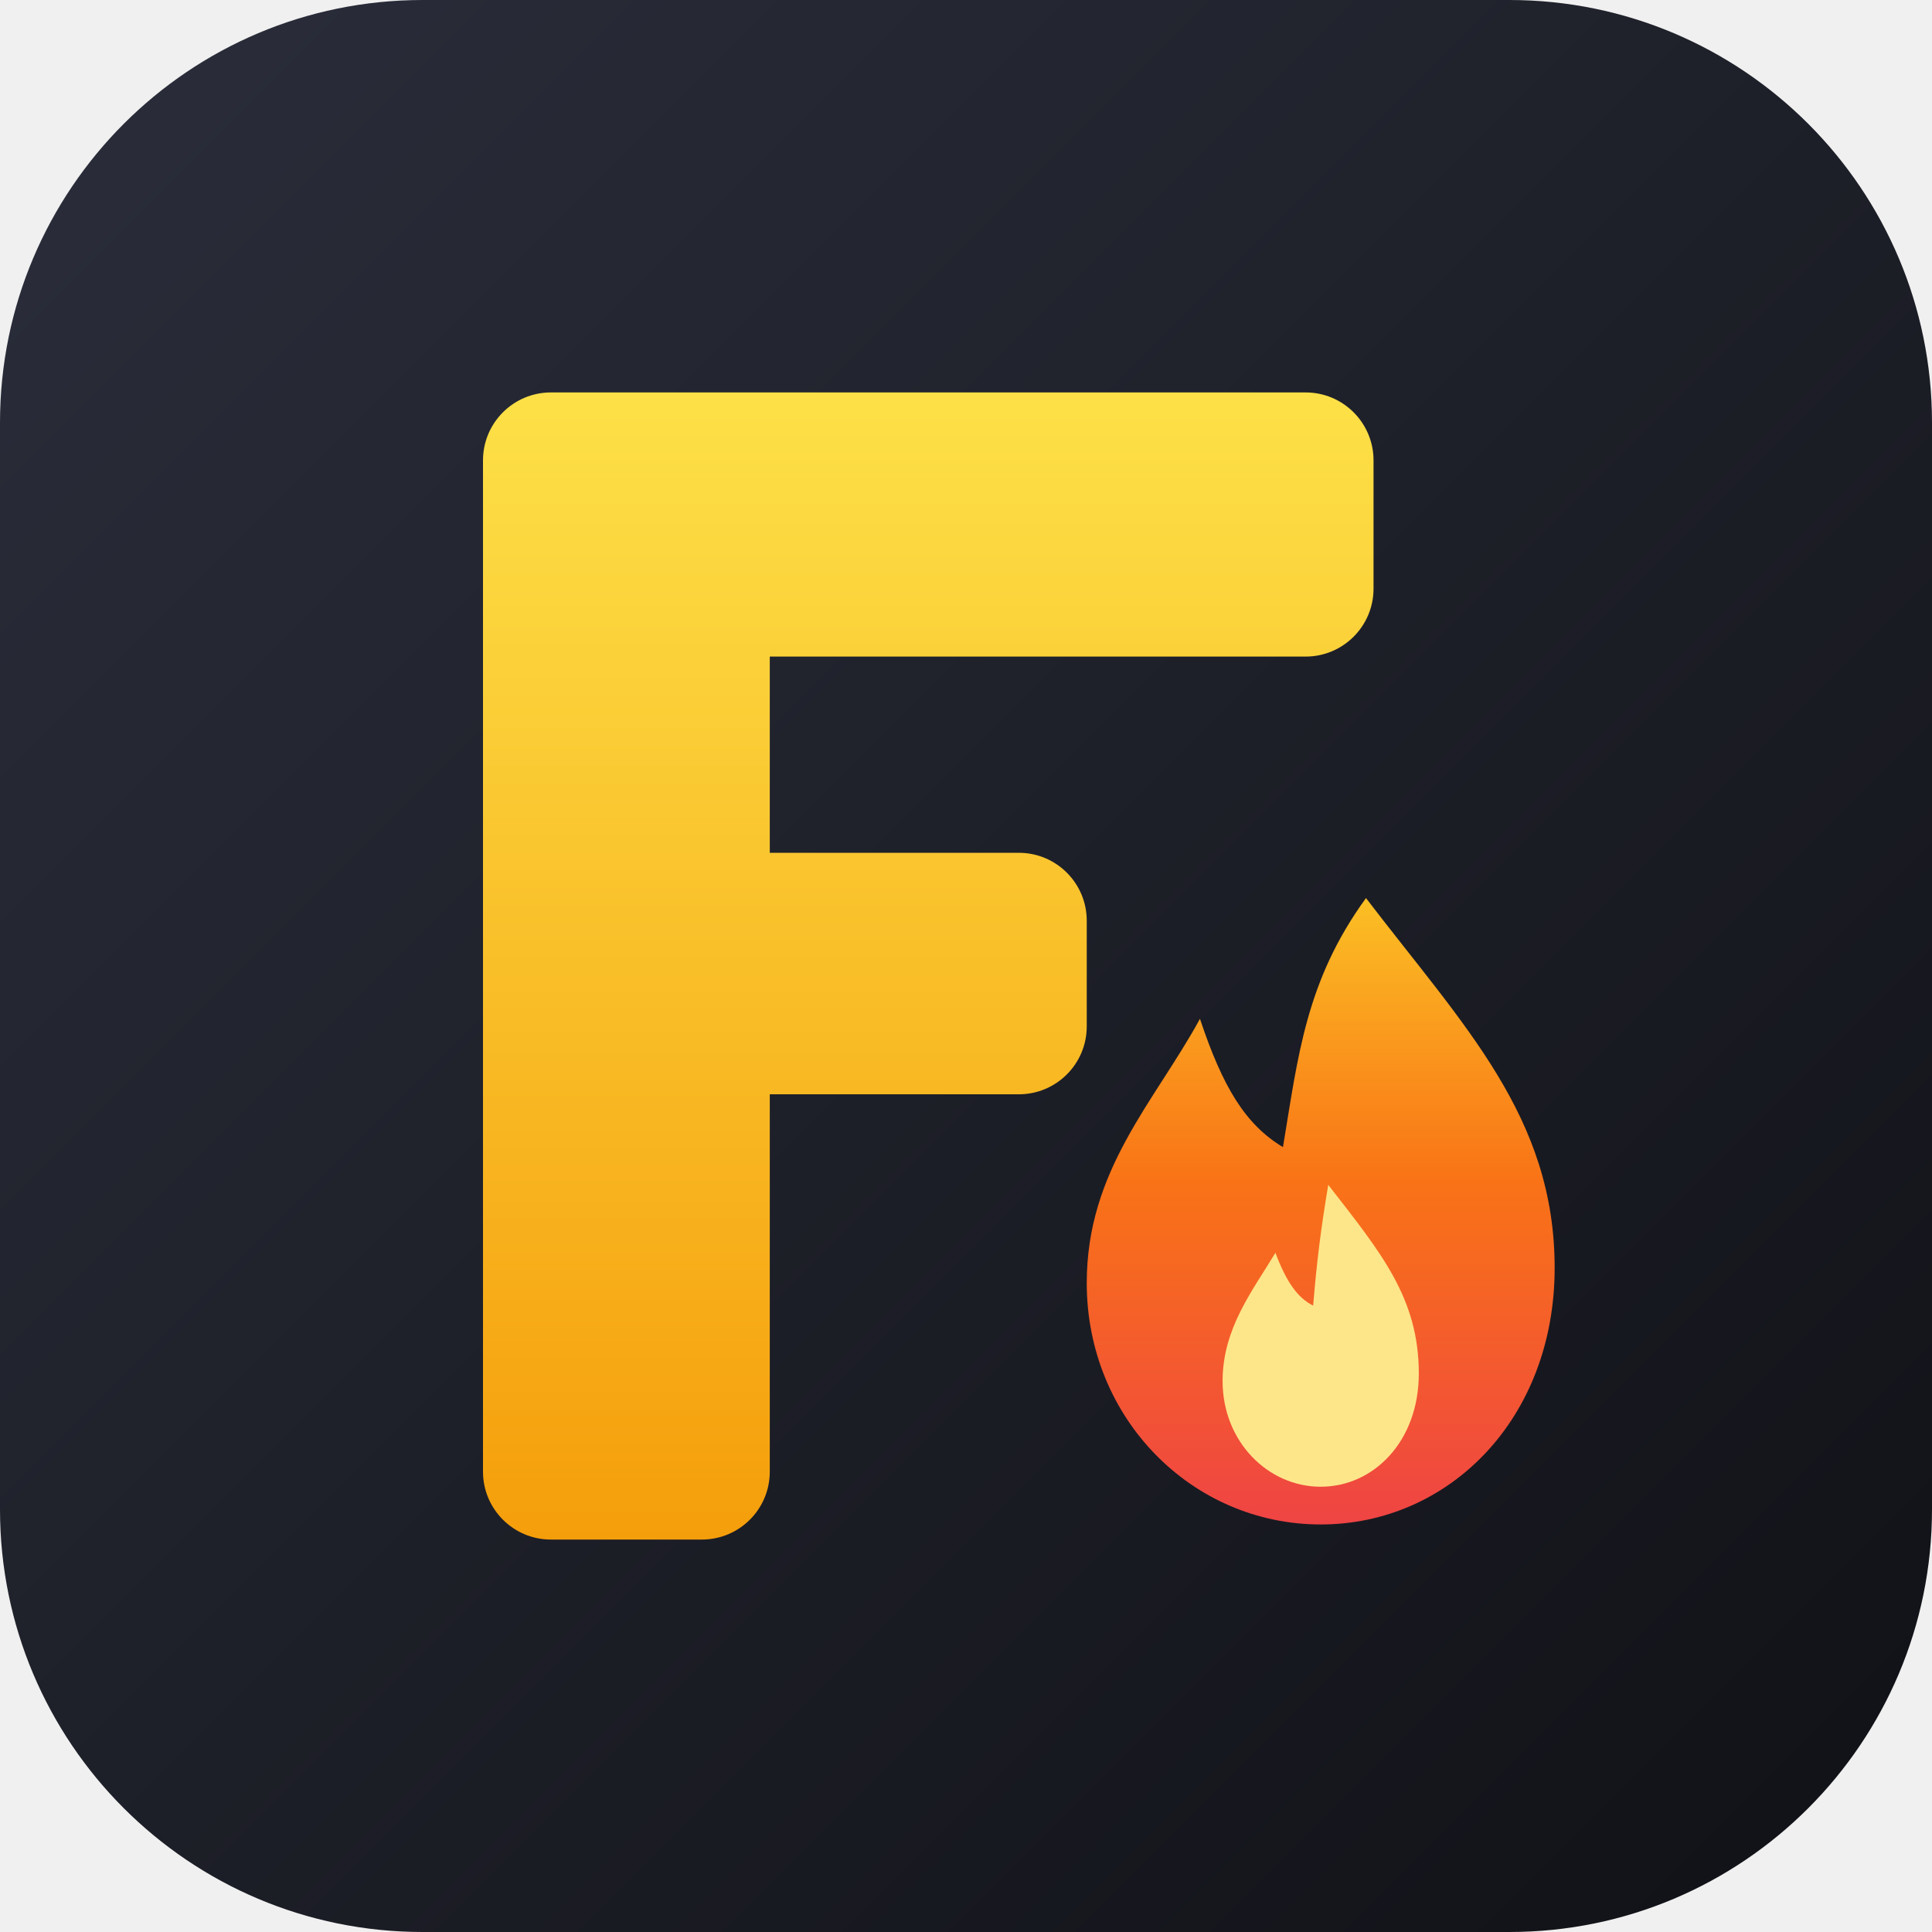
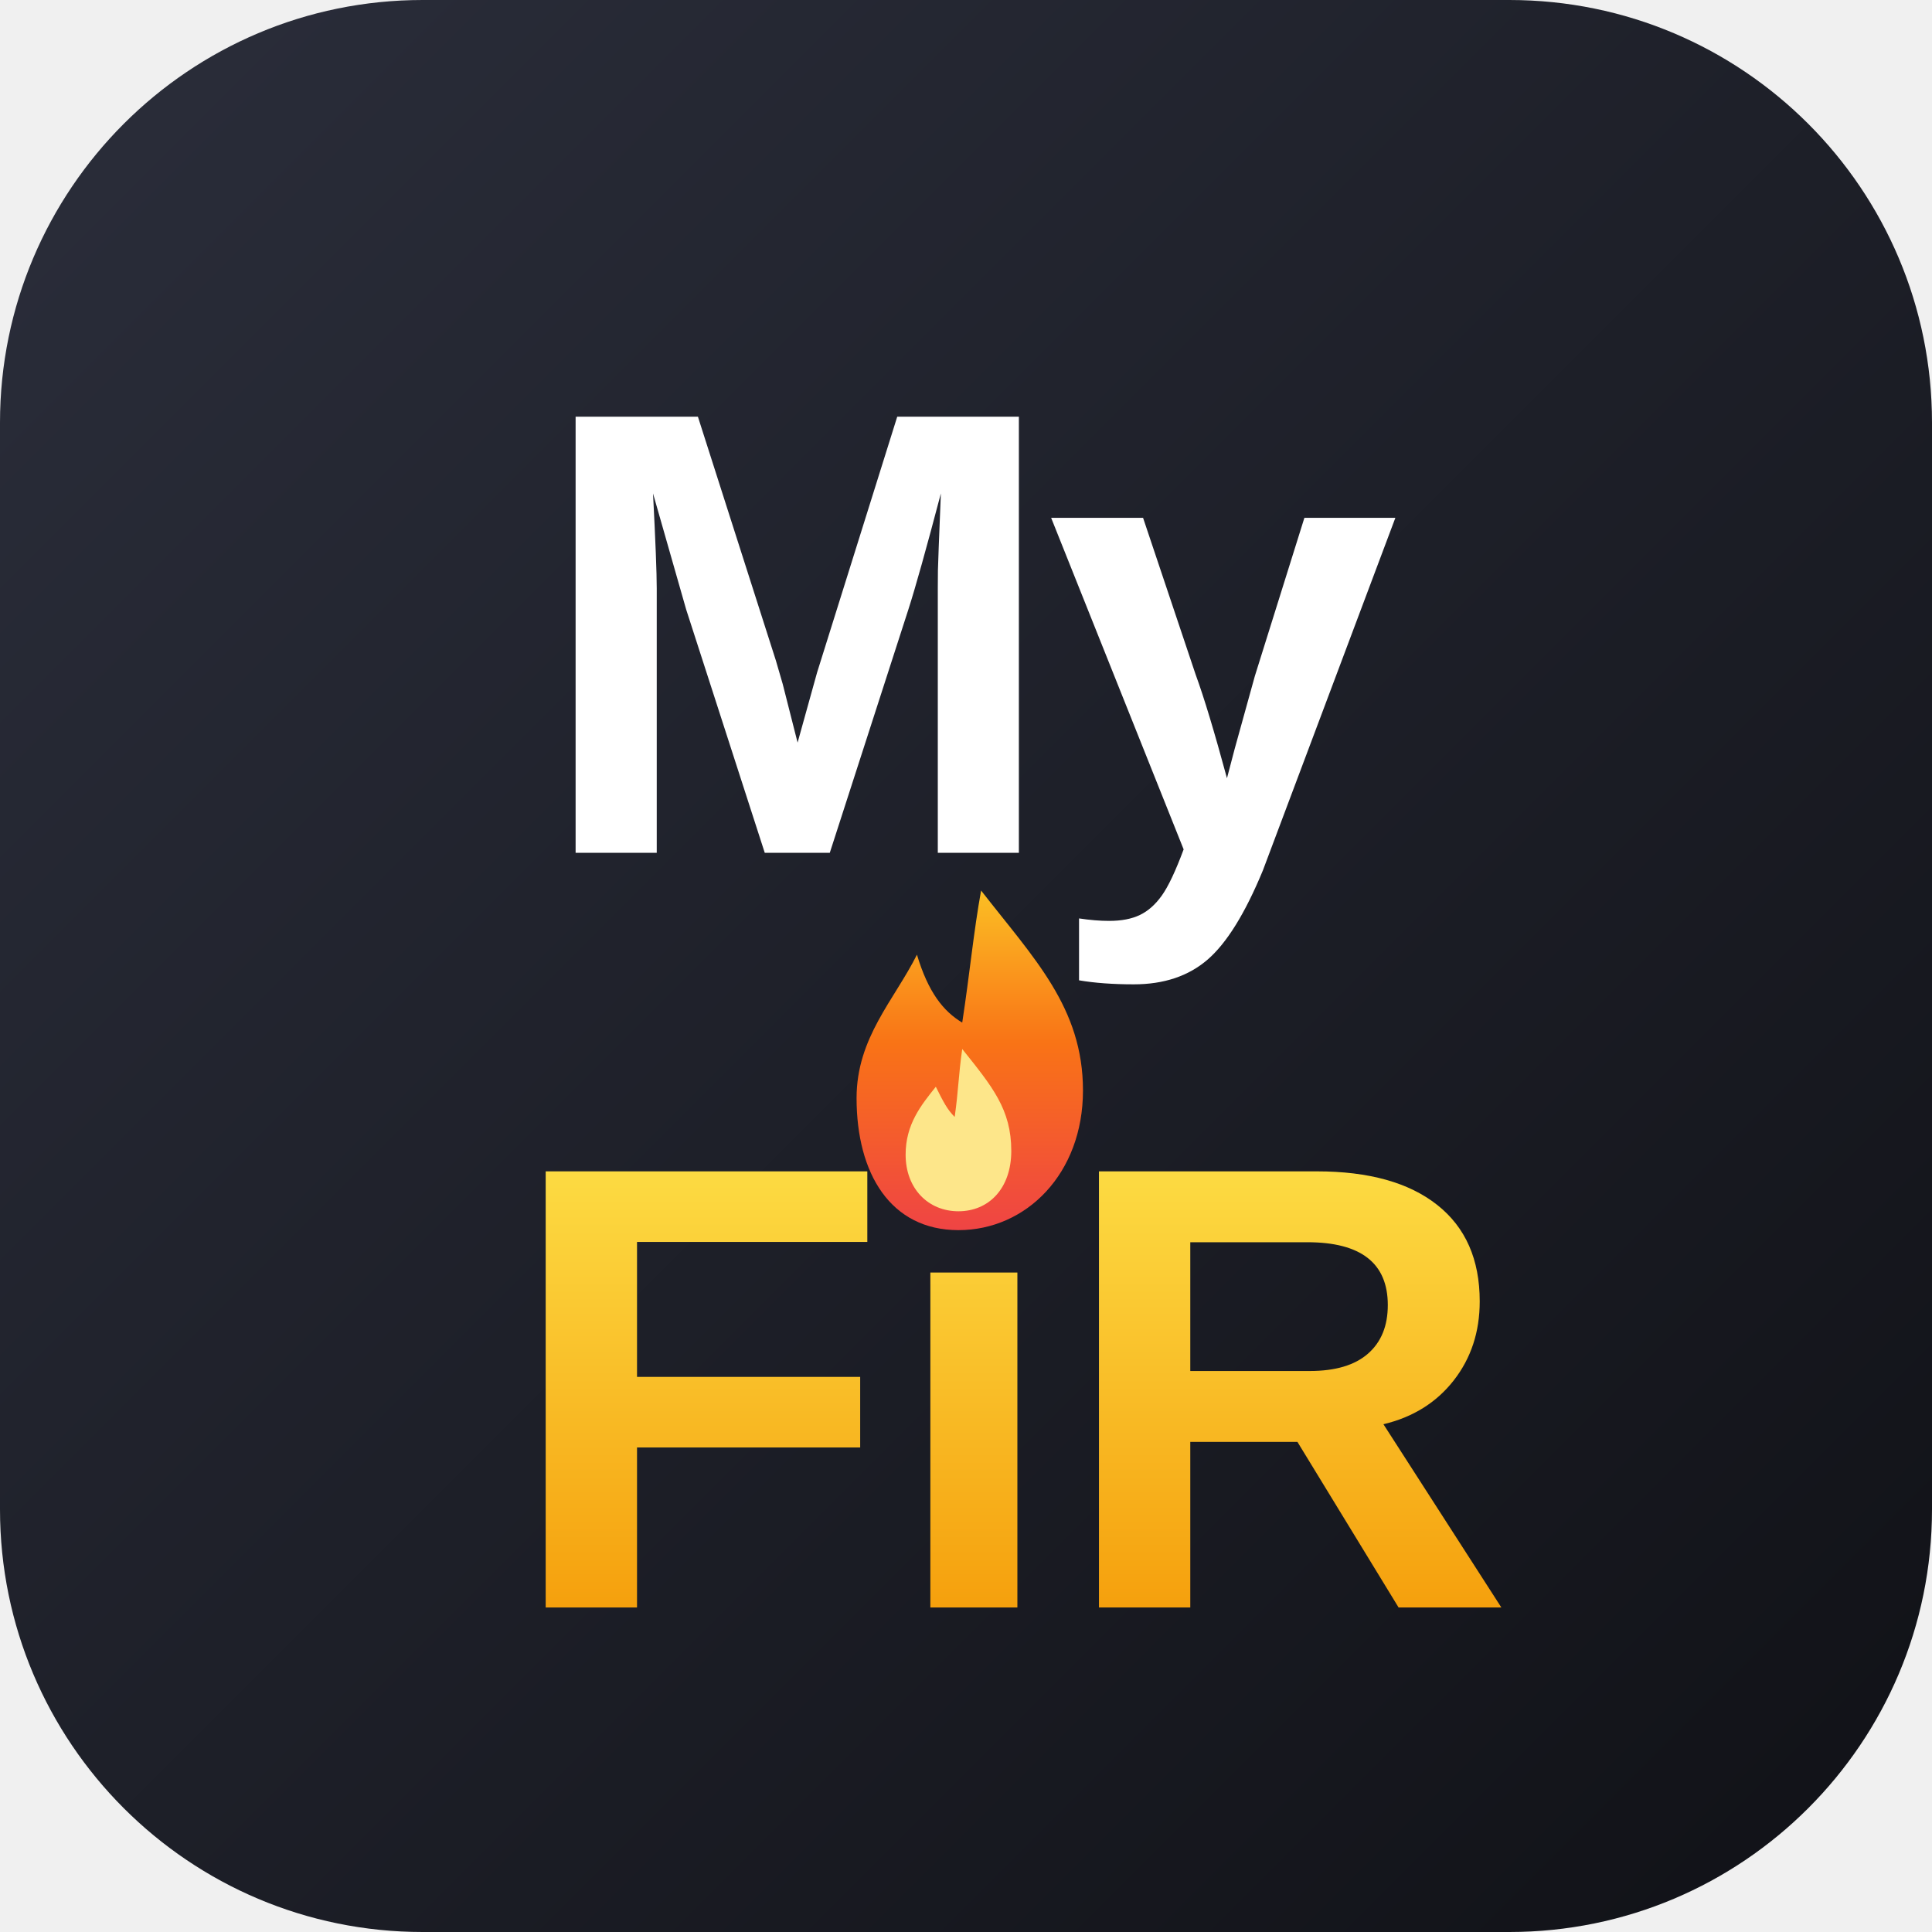
<svg xmlns="http://www.w3.org/2000/svg" viewBox="0 0 512 512">
  <defs>
    <linearGradient id="bg" x1="0" y1="0" x2="1" y2="1">
      <stop offset="0" stop-color="#2b2e3b" />
      <stop offset="1" stop-color="#101116" />
    </linearGradient>
-     <linearGradient id="gold" gradientUnits="userSpaceOnUse" x1="0" y1="104" x2="0" y2="408">
+     <linearGradient id="gold" gradientUnits="userSpaceOnUse" x1="0" y1="300" x2="0" y2="430">
      <stop offset="0" stop-color="#fde047" />
      <stop offset="1" stop-color="#f59e0b" />
    </linearGradient>
    <linearGradient id="fire" x1="0" y1="1" x2="0" y2="0">
      <stop offset="0" stop-color="#ef4444" />
      <stop offset=".55" stop-color="#f97316" />
      <stop offset="1" stop-color="#fbbf24" />
    </linearGradient>
  </defs>
  <rect width="512" height="512" rx="112" fill="url(#bg)" />
-   <path fill="url(#gold)" d="M146 104h200a18 18 0 0 1 18 18v34a18 18 0 0 1-18 18H204v52h66a18 18 0 0 1 18 18v28a18 18 0 0 1-18 18h-66v100a18 18 0 0 1-18 18h-40a18 18 0 0 1-18-18V122a18 18 0 0 1 18-18z" />
-   <path fill="url(#fire)" d="M362 238c26 34 50 58 50 98 0 40-28 68-62 68s-62-28-62-64c0-30 18-48 30-70 6 18 12 28 22 34 4-24 6-44 22-66z" />
-   <path fill="#fde68a" d="M352 314c14 18 24 30 24 50 0 18-12 30-26 30s-26-12-26-28c0-14 8-24 14-34 3 8 6 12 10 14 1-12 2-20 4-32z" />
+   <g font-family="'Segoe UI', 'Helvetica Neue', Arial, sans-serif" font-weight="900" font-size="168">
+     <text x="256" y="226" text-anchor="middle" fill="#fff" letter-spacing="-4">My</text>
+     <g fill="url(#gold)">
+       <text x="236" y="426" text-anchor="end">F</text>
+       <text x="258" y="426" text-anchor="middle">ı</text>
+       <text x="280" y="426">R</text>
+     </g>
+   </g>
+   <g transform="translate(258 286)">
+     <path fill="url(#fire)" d="M2-50c14 18 27 31 27 53 0 22-15 37-33 37S-31 25-31 5c0-16 10-26 16-38 3 10 7 15 12 18 2-13 3-24 5-35z" />
+     <path fill="#fde68a" d="M-3-8c8 10 13 16 13 27 0 10-6 16-14 16s-14-6-14-15c0-8 4-13 8-18 2 4 3 6 5 8 1-7 1-11 2-18z" />
+   </g>
</svg>
